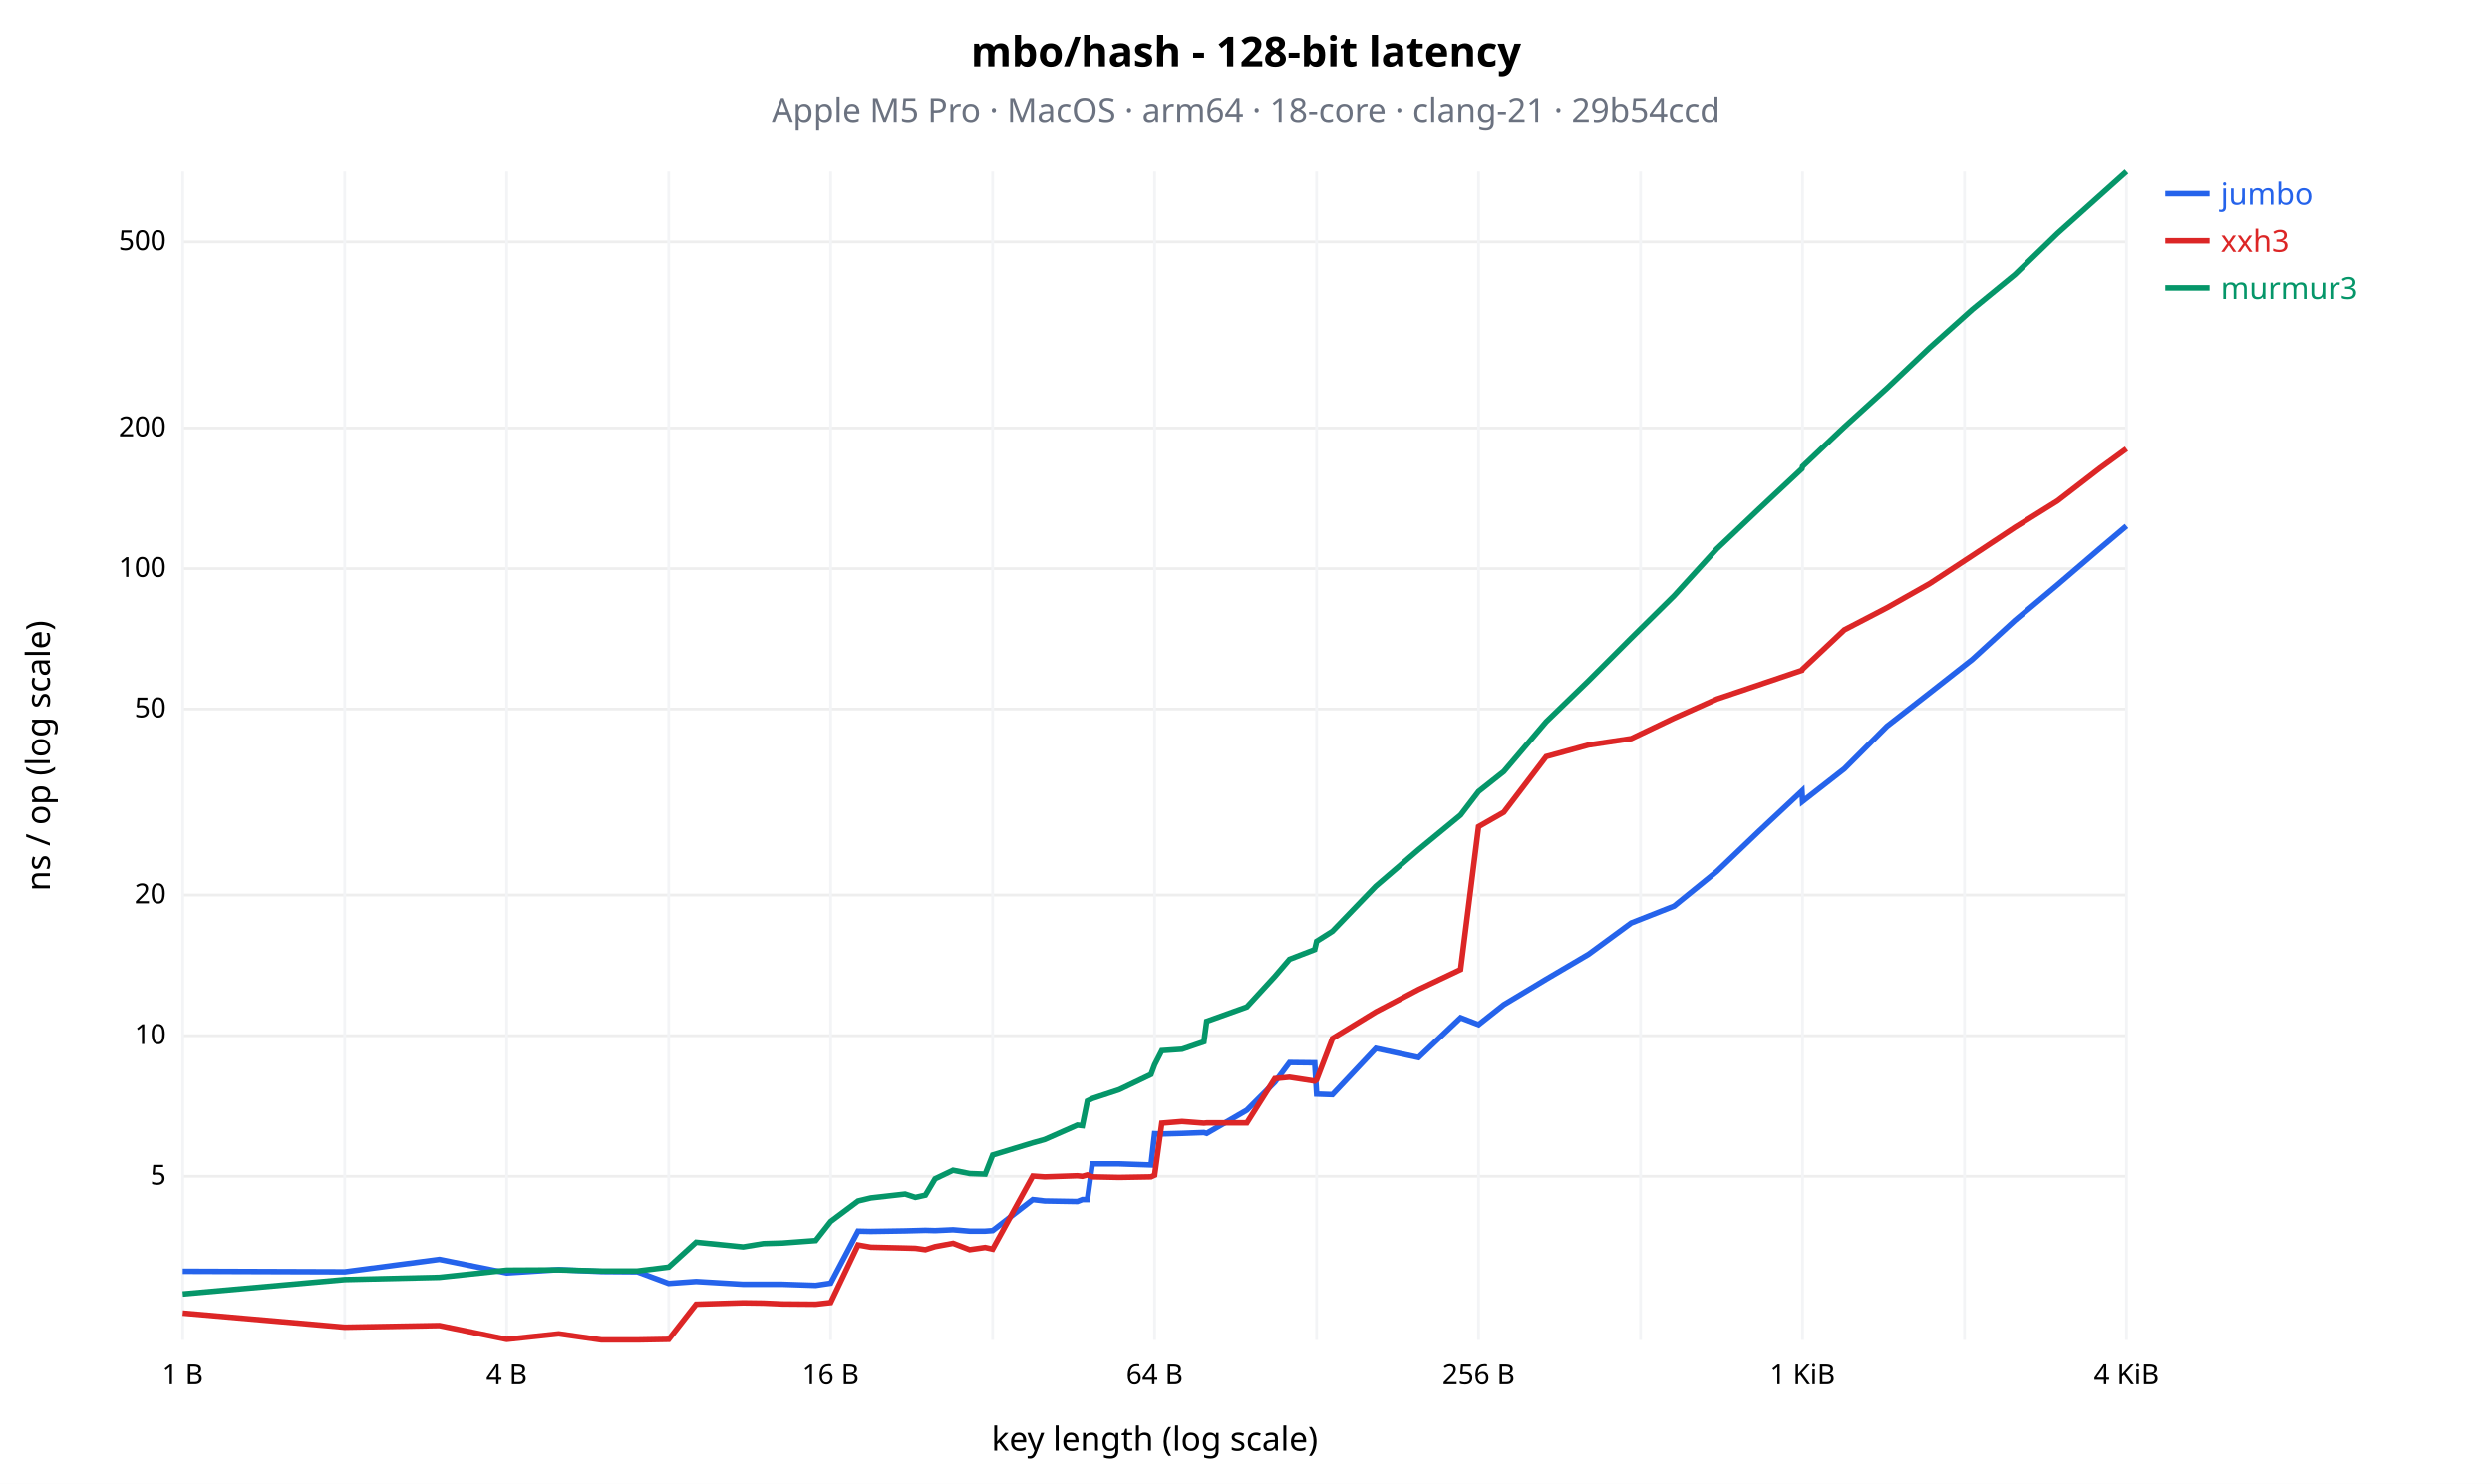
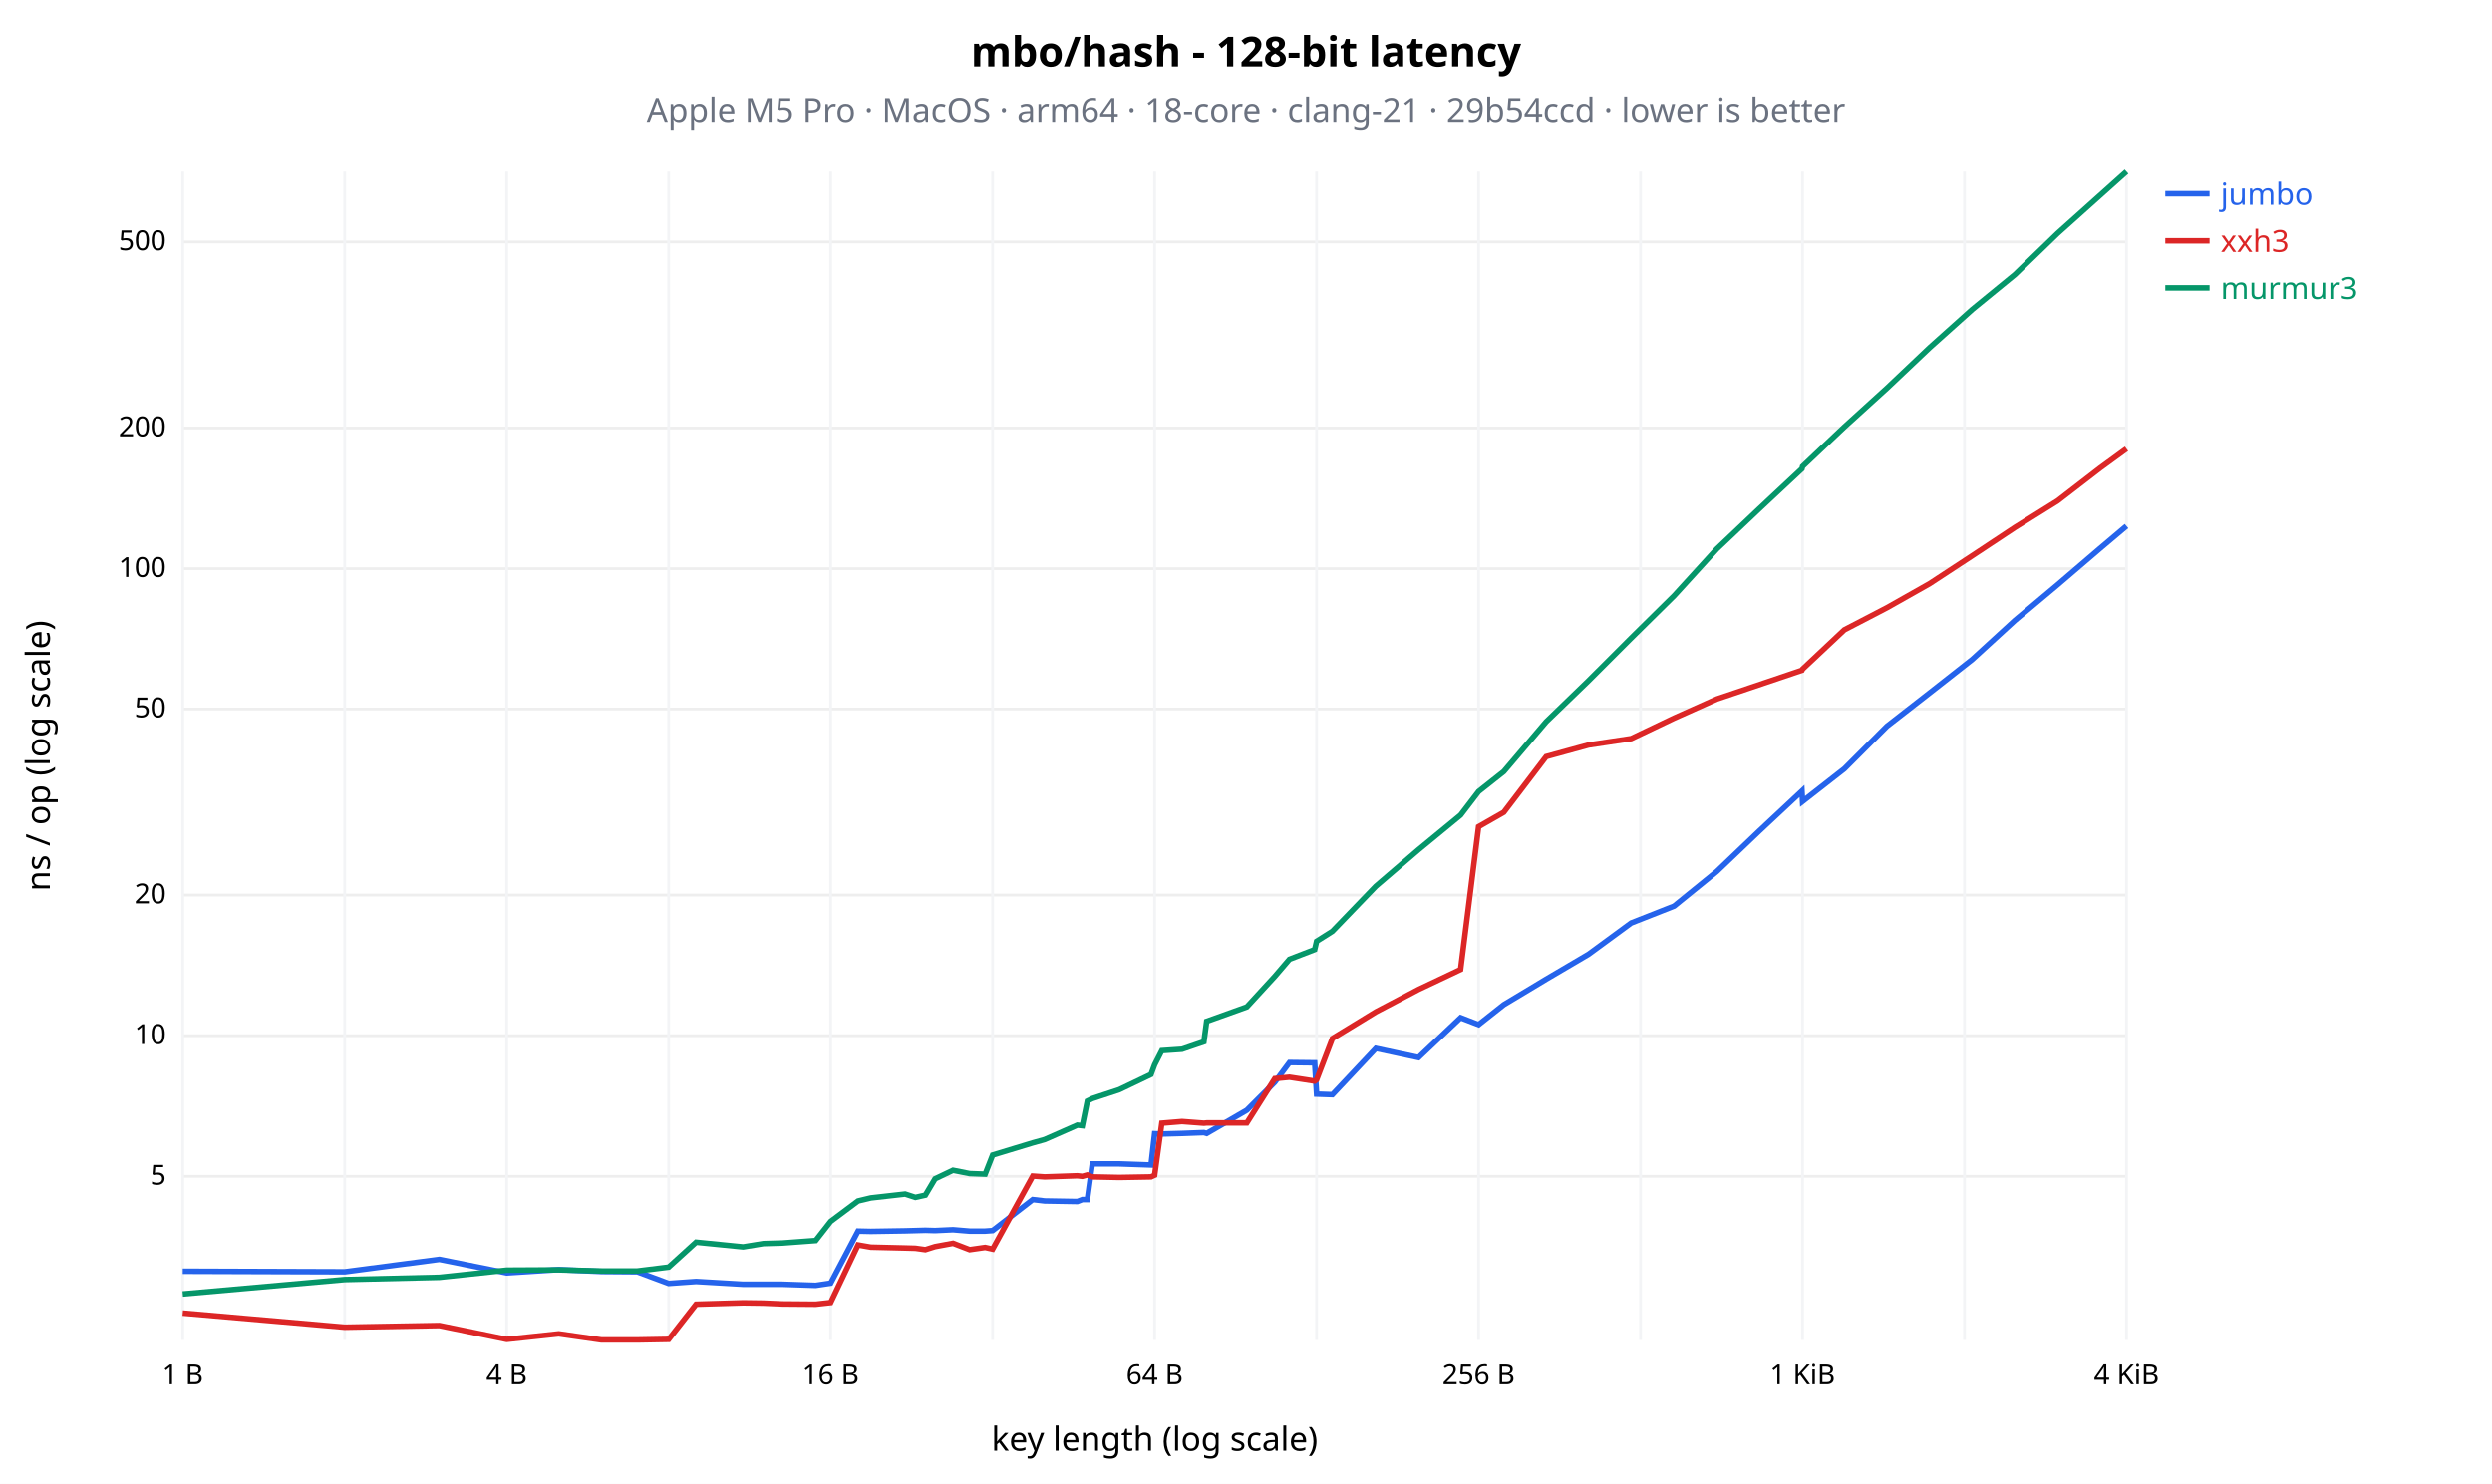
<svg xmlns="http://www.w3.org/2000/svg" width="900" height="536" font-family="sans-serif">
  <rect width="900" height="536" fill="white" />
  <text x="450" y="24" font-size="15" font-weight="bold" text-anchor="middle">mbo/hash - 128-bit latency</text>
-   <text x="450" y="44" font-size="12" fill="#6b7280" text-anchor="middle">Apple M5 Pro · MacOS · arm64 · 18-core · clang-21 · 29b54ccd</text>
+   <text x="450" y="44" font-size="12" fill="#6b7280" text-anchor="middle">Apple M5 Pro · MacOS · arm64 · 18-core · clang-21 · 29b54ccd · lower is better</text>
  <line x1="66" y1="424.9" x2="768.0" y2="424.9" stroke="#eee" />
  <text x="60" y="427.9" font-size="10" text-anchor="end">5</text>
  <line x1="66" y1="374.1" x2="768.0" y2="374.1" stroke="#eee" />
  <text x="60" y="377.1" font-size="10" text-anchor="end">10</text>
  <line x1="66" y1="323.3" x2="768.0" y2="323.3" stroke="#eee" />
  <text x="60" y="326.3" font-size="10" text-anchor="end">20</text>
  <line x1="66" y1="256.1" x2="768.0" y2="256.1" stroke="#eee" />
  <text x="60" y="259.1" font-size="10" text-anchor="end">50</text>
  <line x1="66" y1="205.4" x2="768.0" y2="205.4" stroke="#eee" />
  <text x="60" y="208.4" font-size="10" text-anchor="end">100</text>
  <line x1="66" y1="154.6" x2="768.0" y2="154.6" stroke="#eee" />
  <text x="60" y="157.6" font-size="10" text-anchor="end">200</text>
  <line x1="66" y1="87.4" x2="768.0" y2="87.4" stroke="#eee" />
  <text x="60" y="90.4" font-size="10" text-anchor="end">500</text>
  <line x1="66.0" y1="62" x2="66.0" y2="484.0" stroke="#f3f4f6" />
  <text x="66.0" y="500.0" font-size="10" text-anchor="middle">1 B</text>
  <line x1="124.5" y1="62" x2="124.5" y2="484.0" stroke="#f3f4f6" />
  <line x1="183.0" y1="62" x2="183.0" y2="484.0" stroke="#f3f4f6" />
  <text x="183.0" y="500.0" font-size="10" text-anchor="middle">4 B</text>
  <line x1="241.5" y1="62" x2="241.5" y2="484.0" stroke="#f3f4f6" />
  <line x1="300.0" y1="62" x2="300.0" y2="484.0" stroke="#f3f4f6" />
  <text x="300.0" y="500.0" font-size="10" text-anchor="middle">16 B</text>
  <line x1="358.5" y1="62" x2="358.5" y2="484.0" stroke="#f3f4f6" />
  <line x1="417.0" y1="62" x2="417.0" y2="484.0" stroke="#f3f4f6" />
  <text x="417.0" y="500.0" font-size="10" text-anchor="middle">64 B</text>
  <line x1="475.5" y1="62" x2="475.5" y2="484.0" stroke="#f3f4f6" />
  <line x1="534.0" y1="62" x2="534.0" y2="484.0" stroke="#f3f4f6" />
  <text x="534.0" y="500.0" font-size="10" text-anchor="middle">256 B</text>
  <line x1="592.5" y1="62" x2="592.5" y2="484.0" stroke="#f3f4f6" />
  <line x1="651.0" y1="62" x2="651.0" y2="484.0" stroke="#f3f4f6" />
  <text x="651.0" y="500.0" font-size="10" text-anchor="middle">1 KiB</text>
  <line x1="709.5" y1="62" x2="709.5" y2="484.0" stroke="#f3f4f6" />
  <line x1="768.0" y1="62" x2="768.0" y2="484.0" stroke="#f3f4f6" />
  <text x="768.0" y="500.0" font-size="10" text-anchor="middle">4 KiB</text>
  <text x="417" y="524" font-size="12" text-anchor="middle">key length (log scale)</text>
  <text x="18" y="273" font-size="12" transform="rotate(-90 18 273)" text-anchor="middle">ns / op (log scale)</text>
  <polyline points="66.0,459.2 124.5,459.4 158.7,454.9 183.0,459.8 201.8,458.6 217.2,459.3 230.2,459.4 241.5,463.6 251.4,462.9 268.4,463.9 275.7,463.9 282.5,463.9 294.6,464.3 300.0,463.5 309.9,444.7 314.5,444.8 326.9,444.6 330.6,444.5 334.2,444.4 337.7,444.5 344.2,444.2 350.2,444.7 355.8,444.7 358.5,444.5 373.0,433.3 377.3,433.8 389.1,434.0 390.9,433.3 392.7,433.3 394.5,420.4 404.2,420.4 415.7,420.8 417.0,409.5 419.6,409.6 426.9,409.4 434.8,409.1 435.8,409.4 450.3,401.0 460.4,390.9 465.7,383.8 474.8,383.9 475.5,395.2 481.2,395.4 496.9,378.7 512.3,382.0 527.5,367.6 534.0,370.1 543.1,362.9 558.4,353.7 573.7,344.7 589.1,333.4 604.6,327.3 620.0,314.8 635.4,300.1 650.8,285.7 651.0,289.5 666.1,277.7 681.5,262.3 696.9,250.3 712.3,238.2 727.7,224.1 743.1,211.2 758.4,198.1 768.0,190.0" fill="none" stroke="#2563eb" stroke-width="2" />
  <line x1="782.0" y1="70.0" x2="798.0" y2="70.0" stroke="#2563eb" stroke-width="2" />
  <text x="802.0" y="74.0" font-size="11" fill="#2563eb">jumbo</text>
  <polyline points="66.0,474.3 124.5,479.4 158.7,478.8 183.0,483.8 201.8,481.8 217.2,484.0 230.2,484.0 241.5,483.8 251.4,471.1 268.4,470.6 275.7,470.7 282.5,471.0 294.6,471.1 300.0,470.5 309.9,449.7 314.5,450.5 326.9,450.8 330.6,450.9 334.2,451.4 337.7,450.3 344.2,449.1 350.2,451.4 355.8,450.6 358.5,451.2 373.0,424.8 377.3,425.1 389.1,424.7 390.9,424.9 392.7,424.4 394.5,425.1 404.2,425.3 415.7,425.1 417.0,424.5 419.6,405.7 426.9,405.1 434.8,405.7 435.8,405.6 450.3,405.6 460.4,389.6 465.7,389.1 474.8,390.5 475.5,390.0 481.2,375.1 496.9,365.5 512.3,357.4 527.5,350.2 534.0,298.6 543.1,293.4 558.4,273.3 573.7,269.1 589.1,266.8 604.6,259.4 620.0,252.5 635.4,247.3 650.8,242.1 651.0,241.7 666.1,227.5 681.5,219.5 696.9,210.8 712.3,200.7 727.7,190.5 743.1,180.9 758.4,169.1 768.0,162.1" fill="none" stroke="#dc2626" stroke-width="2" />
  <line x1="782.0" y1="87.0" x2="798.0" y2="87.0" stroke="#dc2626" stroke-width="2" />
  <text x="802.0" y="91.0" font-size="11" fill="#dc2626">xxh3</text>
  <polyline points="66.0,467.4 124.5,462.2 158.7,461.4 183.0,458.8 201.8,458.7 217.2,459.1 230.2,459.1 241.5,457.7 251.4,448.7 268.4,450.4 275.7,449.2 282.5,449.0 294.6,448.1 300.0,441.2 309.9,433.8 314.5,432.7 326.9,431.3 330.6,432.5 334.2,431.7 337.7,425.8 344.2,422.7 350.2,423.9 355.8,424.1 358.5,417.2 373.0,412.8 377.3,411.6 389.1,406.4 390.9,406.6 392.7,397.7 394.5,396.8 404.2,393.6 415.7,388.1 417.0,384.6 419.6,379.5 426.9,379.0 434.8,376.3 435.8,368.9 450.3,363.7 460.4,352.7 465.7,346.5 474.8,343.0 475.5,340.0 481.2,336.4 496.9,320.1 512.3,306.9 527.5,294.4 534.0,285.9 543.1,278.7 558.4,260.7 573.7,245.9 589.1,230.5 604.6,215.2 620.0,198.3 635.4,183.7 650.8,169.3 651.0,168.5 666.1,154.2 681.5,140.2 696.9,125.6 712.3,111.8 727.7,99.2 743.1,84.3 758.4,70.6 768.0,62.0" fill="none" stroke="#059669" stroke-width="2" />
  <line x1="782.0" y1="104.0" x2="798.0" y2="104.0" stroke="#059669" stroke-width="2" />
  <text x="802.0" y="108.0" font-size="11" fill="#059669">murmur3</text>
</svg>
